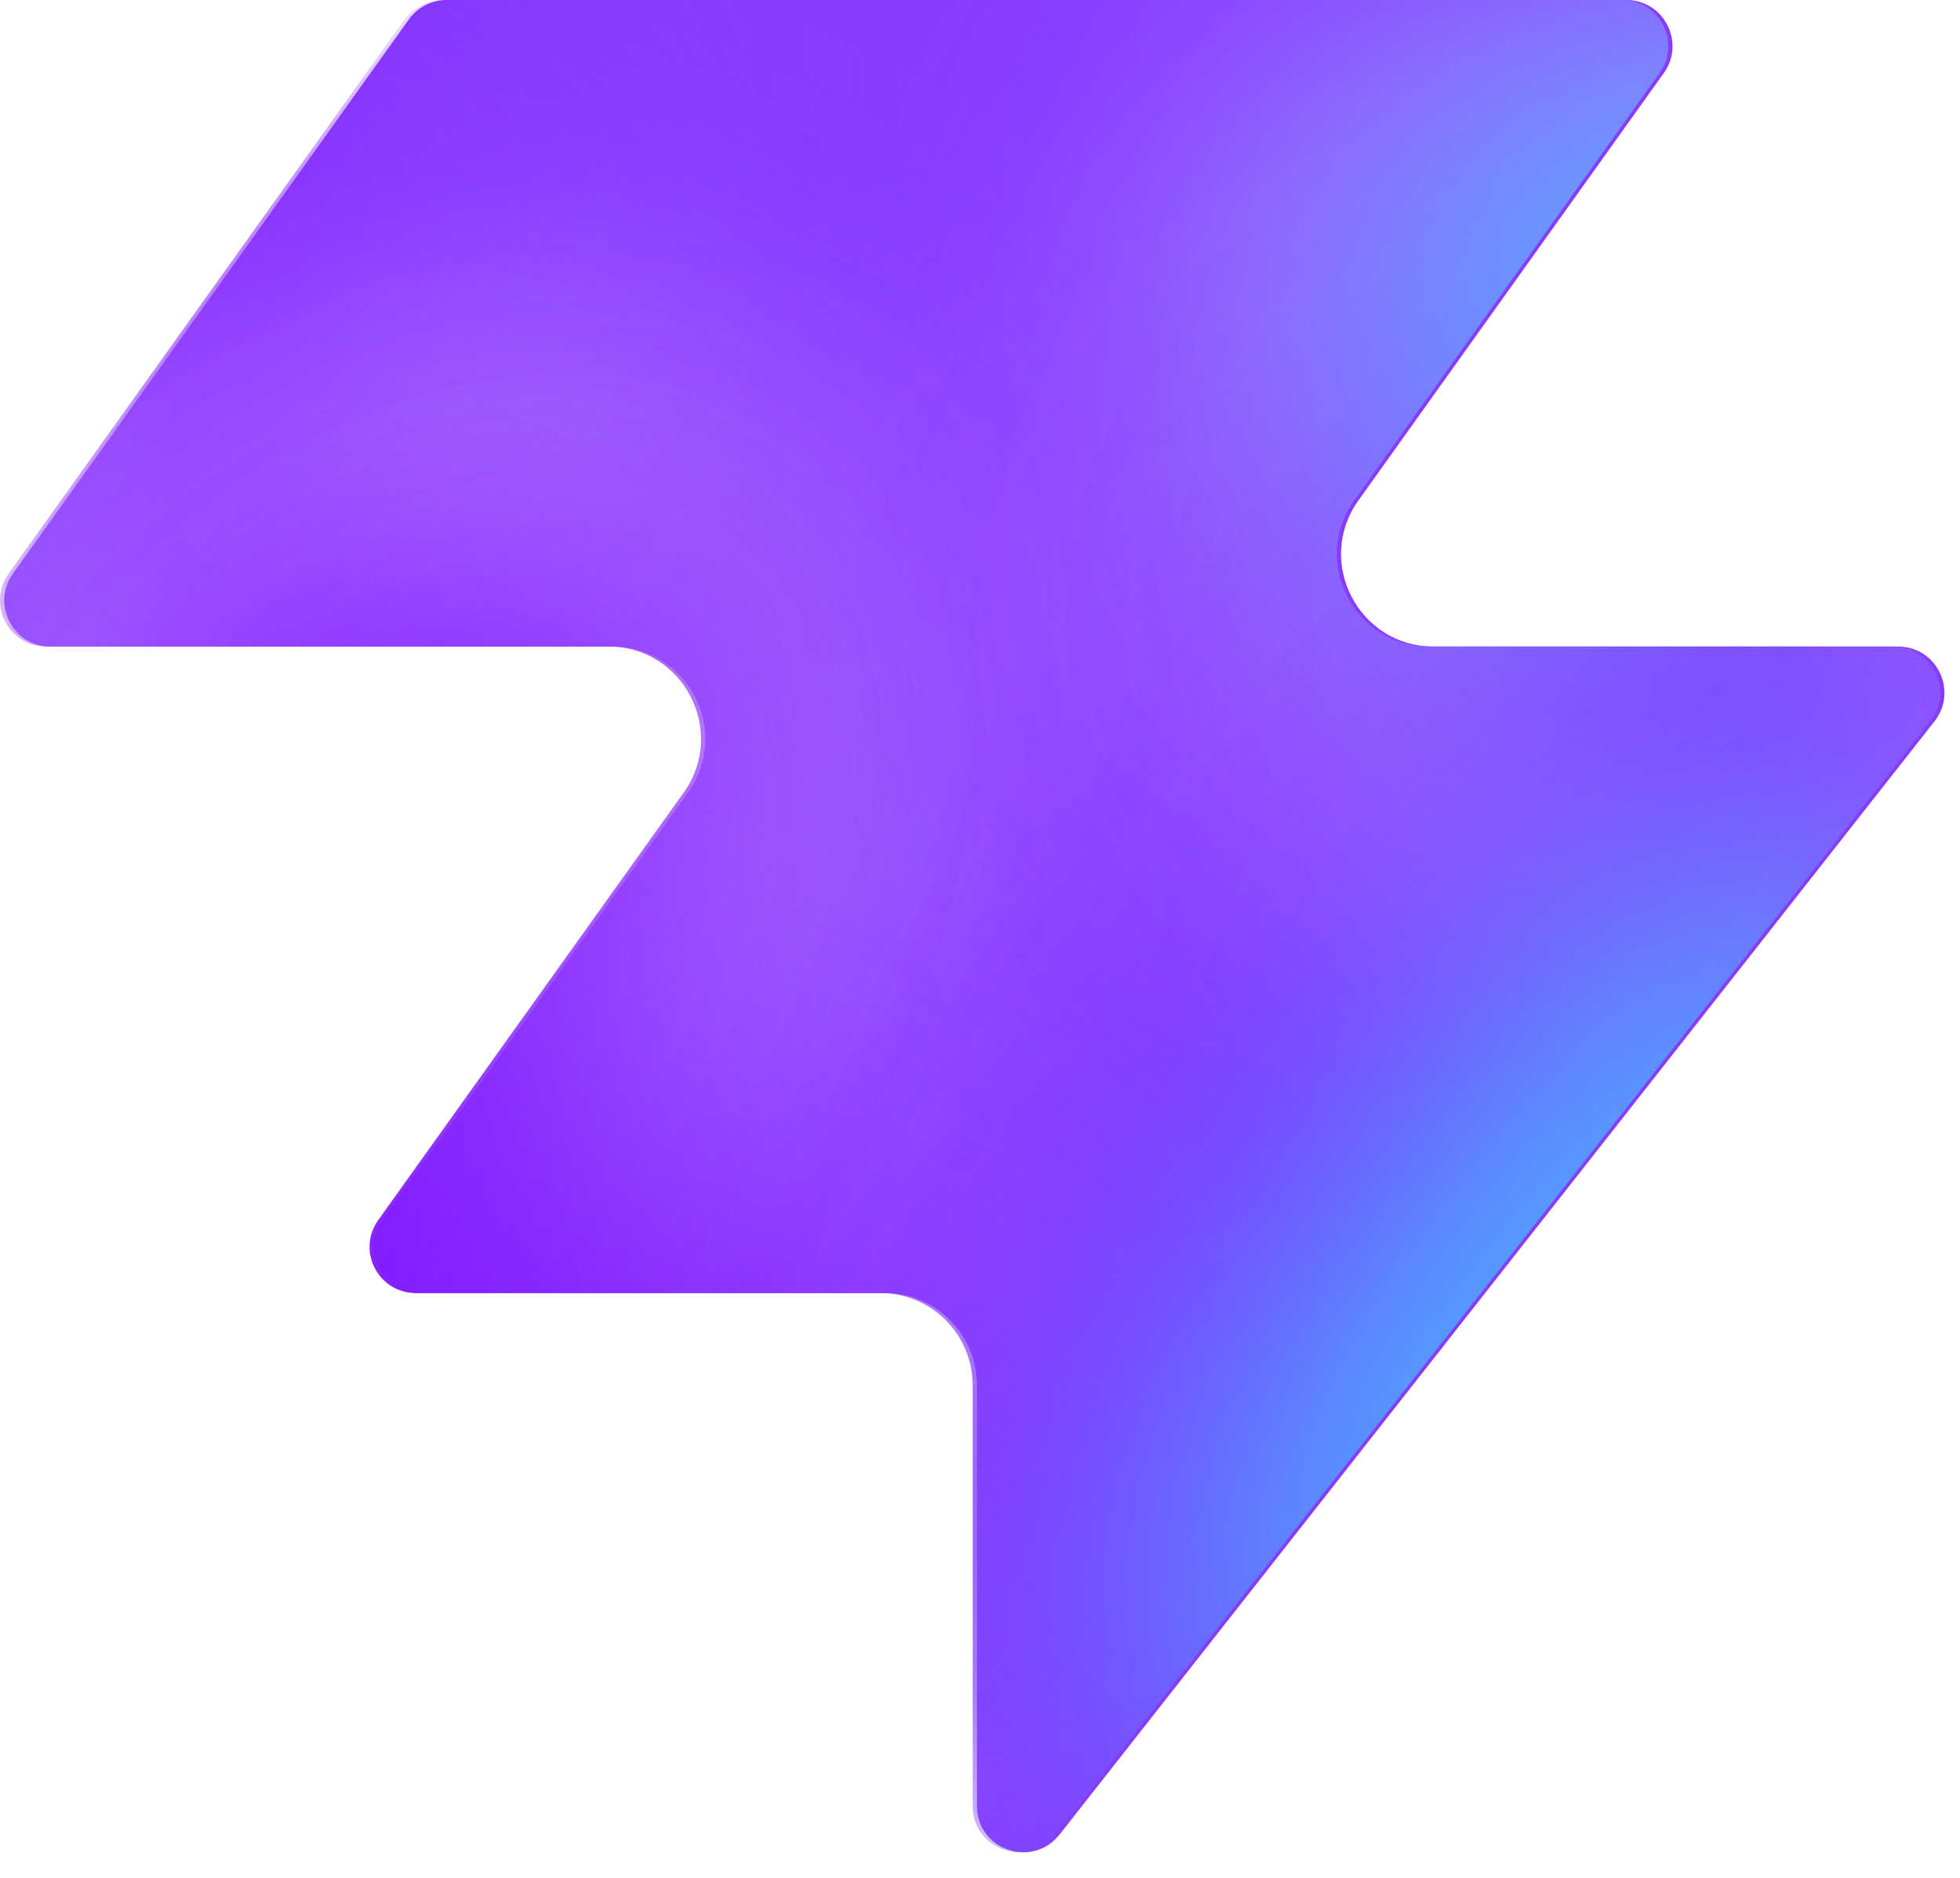
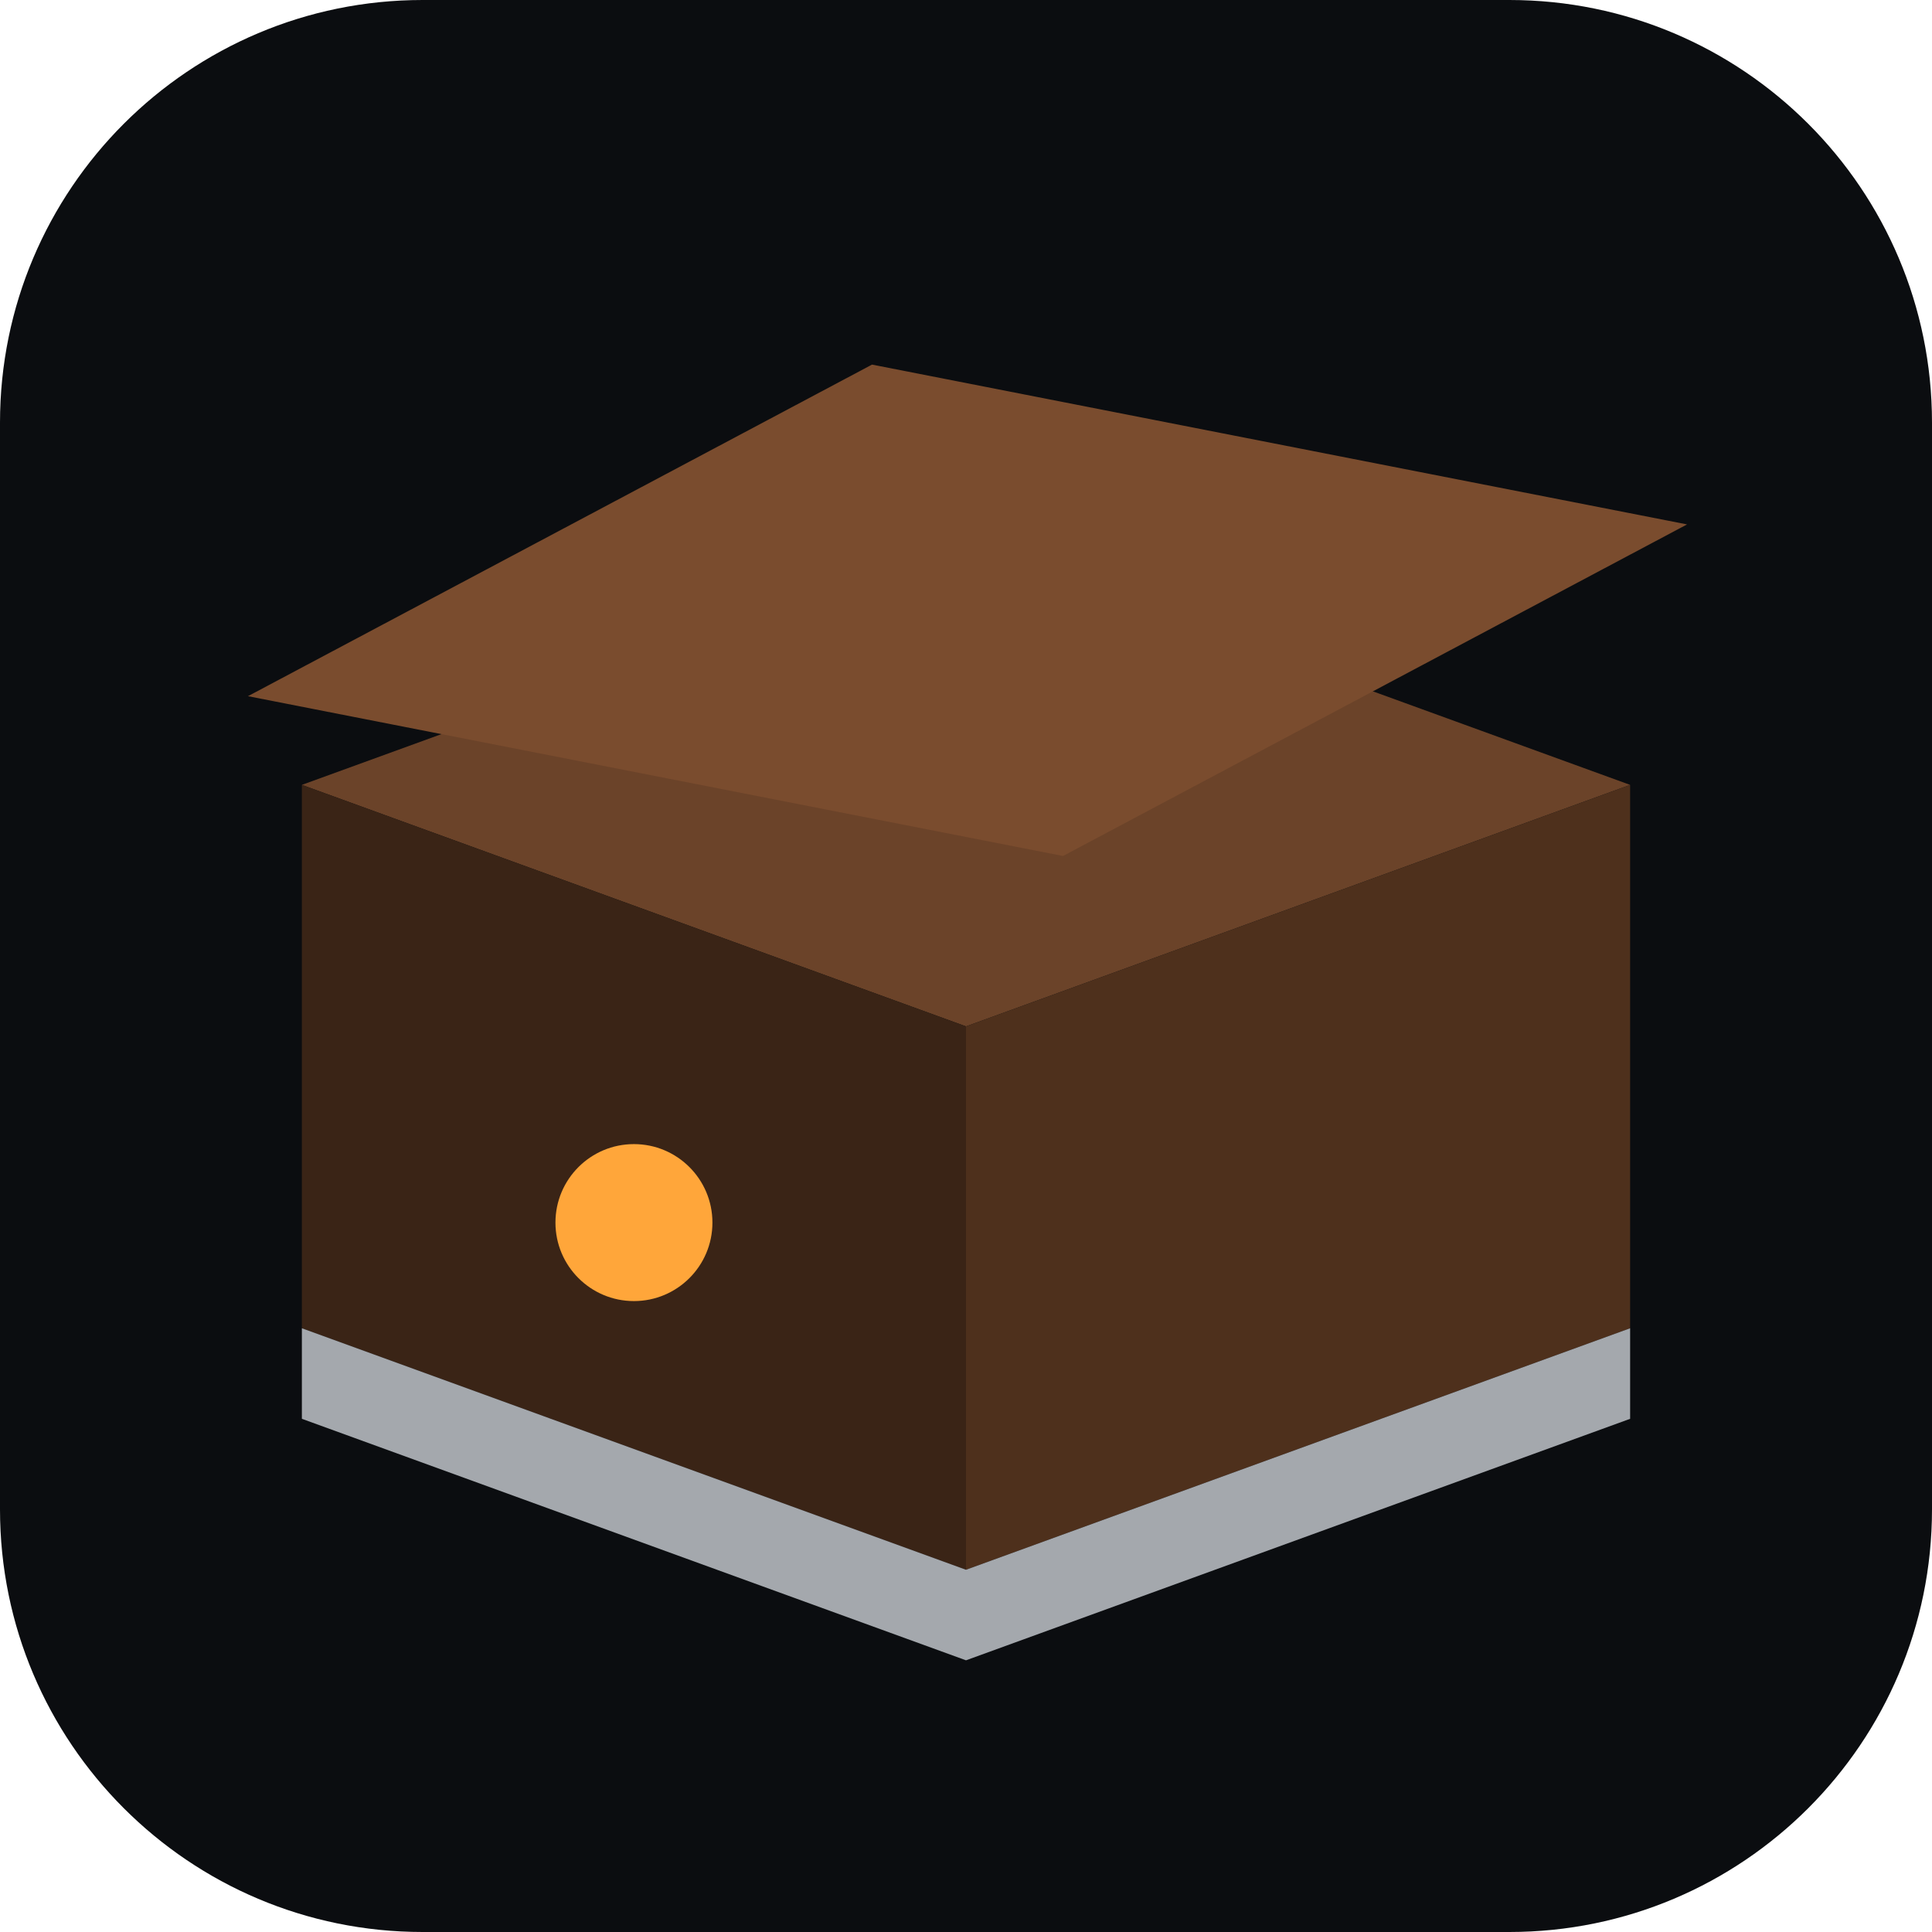
- <svg xmlns="http://www.w3.org/2000/svg" width="48" height="46" fill="none" viewBox="0 0 48 46">
-   <path fill="#863bff" d="M25.946 44.938c-.664.845-2.021.375-2.021-.698V33.937a2.26 2.26 0 0 0-2.262-2.262H10.287c-.92 0-1.456-1.04-.92-1.788l7.48-10.471c1.07-1.497 0-3.578-1.842-3.578H1.237c-.92 0-1.456-1.04-.92-1.788L10.013.474c.214-.297.556-.474.92-.474h28.894c.92 0 1.456 1.04.92 1.788l-7.48 10.471c-1.07 1.498 0 3.579 1.842 3.579h11.377c.943 0 1.473 1.088.89 1.83L25.947 44.94z" style="fill:#863bff;fill:color(display-p3 .525 .23 1);fill-opacity:1" />
-   <mask id="a" width="48" height="46" x="0" y="0" maskUnits="userSpaceOnUse" style="mask-type:alpha">
-     <path fill="#000" d="M25.842 44.938c-.664.844-2.021.375-2.021-.698V33.937a2.26 2.26 0 0 0-2.262-2.262H10.183c-.92 0-1.456-1.04-.92-1.788l7.48-10.471c1.07-1.498 0-3.579-1.842-3.579H1.133c-.92 0-1.456-1.04-.92-1.787L9.91.473c.214-.297.556-.474.92-.474h28.894c.92 0 1.456 1.04.92 1.788l-7.48 10.471c-1.07 1.498 0 3.578 1.842 3.578h11.377c.943 0 1.473 1.088.89 1.832L25.843 44.94z" style="fill:#000;fill-opacity:1" />
-   </mask>
-   <g mask="url(#a)">
-     <g filter="url(#b)">
-       <ellipse cx="5.508" cy="14.704" fill="#ede6ff" rx="5.508" ry="14.704" style="fill:#ede6ff;fill:color(display-p3 .927 .903 1);fill-opacity:1" transform="matrix(.00324 1 1 -.00324 -4.47 31.516)" />
-     </g>
-     <g filter="url(#c)">
-       <ellipse cx="10.399" cy="29.851" fill="#ede6ff" rx="10.399" ry="29.851" style="fill:#ede6ff;fill:color(display-p3 .927 .903 1);fill-opacity:1" transform="matrix(.00324 1 1 -.00324 -39.328 7.883)" />
-     </g>
-     <g filter="url(#d)">
-       <ellipse cx="5.508" cy="30.487" fill="#7e14ff" rx="5.508" ry="30.487" style="fill:#7e14ff;fill:color(display-p3 .492 .077 1);fill-opacity:1" transform="rotate(89.814 -25.913 -14.639)scale(1 -1)" />
-     </g>
-     <g filter="url(#e)">
-       <ellipse cx="5.508" cy="30.599" fill="#7e14ff" rx="5.508" ry="30.599" style="fill:#7e14ff;fill:color(display-p3 .492 .077 1);fill-opacity:1" transform="rotate(89.814 -32.644 -3.334)scale(1 -1)" />
-     </g>
-     <g filter="url(#f)">
-       <ellipse cx="5.508" cy="30.599" fill="#7e14ff" rx="5.508" ry="30.599" style="fill:#7e14ff;fill:color(display-p3 .492 .077 1);fill-opacity:1" transform="matrix(.00324 1 1 -.00324 -34.34 30.47)" />
-     </g>
-     <g filter="url(#g)">
-       <ellipse cx="14.072" cy="22.078" fill="#ede6ff" rx="14.072" ry="22.078" style="fill:#ede6ff;fill:color(display-p3 .927 .903 1);fill-opacity:1" transform="rotate(93.35 24.506 48.493)scale(-1 1)" />
-     </g>
-     <g filter="url(#h)">
-       <ellipse cx="3.47" cy="21.501" fill="#7e14ff" rx="3.47" ry="21.501" style="fill:#7e14ff;fill:color(display-p3 .492 .077 1);fill-opacity:1" transform="rotate(89.009 28.708 47.59)scale(-1 1)" />
-     </g>
-     <g filter="url(#i)">
-       <ellipse cx="3.47" cy="21.501" fill="#7e14ff" rx="3.47" ry="21.501" style="fill:#7e14ff;fill:color(display-p3 .492 .077 1);fill-opacity:1" transform="rotate(89.009 28.708 47.59)scale(-1 1)" />
-     </g>
-     <g filter="url(#j)">
-       <ellipse cx=".387" cy="8.972" fill="#7e14ff" rx="4.407" ry="29.108" style="fill:#7e14ff;fill:color(display-p3 .492 .077 1);fill-opacity:1" transform="rotate(39.51 .387 8.972)" />
-     </g>
-     <g filter="url(#k)">
-       <ellipse cx="47.523" cy="-6.092" fill="#7e14ff" rx="4.407" ry="29.108" style="fill:#7e14ff;fill:color(display-p3 .492 .077 1);fill-opacity:1" transform="rotate(37.892 47.523 -6.092)" />
-     </g>
-     <g filter="url(#l)">
-       <ellipse cx="41.412" cy="6.333" fill="#47bfff" rx="5.971" ry="9.665" style="fill:#47bfff;fill:color(display-p3 .28 .748 1);fill-opacity:1" transform="rotate(37.892 41.412 6.333)" />
-     </g>
-     <g filter="url(#m)">
-       <ellipse cx="-1.879" cy="38.332" fill="#7e14ff" rx="4.407" ry="29.108" style="fill:#7e14ff;fill:color(display-p3 .492 .077 1);fill-opacity:1" transform="rotate(37.892 -1.88 38.332)" />
-     </g>
-     <g filter="url(#n)">
-       <ellipse cx="-1.879" cy="38.332" fill="#7e14ff" rx="4.407" ry="29.108" style="fill:#7e14ff;fill:color(display-p3 .492 .077 1);fill-opacity:1" transform="rotate(37.892 -1.88 38.332)" />
-     </g>
-     <g filter="url(#o)">
-       <ellipse cx="35.651" cy="29.907" fill="#7e14ff" rx="4.407" ry="29.108" style="fill:#7e14ff;fill:color(display-p3 .492 .077 1);fill-opacity:1" transform="rotate(37.892 35.651 29.907)" />
-     </g>
-     <g filter="url(#p)">
-       <ellipse cx="38.418" cy="32.4" fill="#47bfff" rx="5.971" ry="15.297" style="fill:#47bfff;fill:color(display-p3 .28 .748 1);fill-opacity:1" transform="rotate(37.892 38.418 32.4)" />
-     </g>
-   </g>
-   <defs>
-     <filter id="b" width="60.045" height="41.654" x="-19.77" y="16.149" color-interpolation-filters="sRGB" filterUnits="userSpaceOnUse">
-       <feFlood flood-opacity="0" result="BackgroundImageFix" />
-       <feBlend in="SourceGraphic" in2="BackgroundImageFix" result="shape" />
-       <feGaussianBlur result="effect1_foregroundBlur_2002_17158" stdDeviation="7.659" />
-     </filter>
-     <filter id="c" width="90.34" height="51.437" x="-54.613" y="-7.533" color-interpolation-filters="sRGB" filterUnits="userSpaceOnUse">
-       <feFlood flood-opacity="0" result="BackgroundImageFix" />
-       <feBlend in="SourceGraphic" in2="BackgroundImageFix" result="shape" />
-       <feGaussianBlur result="effect1_foregroundBlur_2002_17158" stdDeviation="7.659" />
-     </filter>
-     <filter id="d" width="79.355" height="29.4" x="-49.64" y="2.03" color-interpolation-filters="sRGB" filterUnits="userSpaceOnUse">
-       <feFlood flood-opacity="0" result="BackgroundImageFix" />
-       <feBlend in="SourceGraphic" in2="BackgroundImageFix" result="shape" />
-       <feGaussianBlur result="effect1_foregroundBlur_2002_17158" stdDeviation="4.596" />
-     </filter>
-     <filter id="e" width="79.579" height="29.4" x="-45.045" y="20.029" color-interpolation-filters="sRGB" filterUnits="userSpaceOnUse">
-       <feFlood flood-opacity="0" result="BackgroundImageFix" />
-       <feBlend in="SourceGraphic" in2="BackgroundImageFix" result="shape" />
-       <feGaussianBlur result="effect1_foregroundBlur_2002_17158" stdDeviation="4.596" />
-     </filter>
-     <filter id="f" width="79.579" height="29.4" x="-43.513" y="21.178" color-interpolation-filters="sRGB" filterUnits="userSpaceOnUse">
-       <feFlood flood-opacity="0" result="BackgroundImageFix" />
-       <feBlend in="SourceGraphic" in2="BackgroundImageFix" result="shape" />
-       <feGaussianBlur result="effect1_foregroundBlur_2002_17158" stdDeviation="4.596" />
-     </filter>
-     <filter id="g" width="74.749" height="58.852" x="15.756" y="-17.901" color-interpolation-filters="sRGB" filterUnits="userSpaceOnUse">
-       <feFlood flood-opacity="0" result="BackgroundImageFix" />
-       <feBlend in="SourceGraphic" in2="BackgroundImageFix" result="shape" />
-       <feGaussianBlur result="effect1_foregroundBlur_2002_17158" stdDeviation="7.659" />
-     </filter>
-     <filter id="h" width="61.377" height="25.362" x="23.548" y="2.284" color-interpolation-filters="sRGB" filterUnits="userSpaceOnUse">
-       <feFlood flood-opacity="0" result="BackgroundImageFix" />
-       <feBlend in="SourceGraphic" in2="BackgroundImageFix" result="shape" />
-       <feGaussianBlur result="effect1_foregroundBlur_2002_17158" stdDeviation="4.596" />
-     </filter>
-     <filter id="i" width="61.377" height="25.362" x="23.548" y="2.284" color-interpolation-filters="sRGB" filterUnits="userSpaceOnUse">
-       <feFlood flood-opacity="0" result="BackgroundImageFix" />
-       <feBlend in="SourceGraphic" in2="BackgroundImageFix" result="shape" />
-       <feGaussianBlur result="effect1_foregroundBlur_2002_17158" stdDeviation="4.596" />
-     </filter>
-     <filter id="j" width="56.045" height="63.649" x="-27.636" y="-22.853" color-interpolation-filters="sRGB" filterUnits="userSpaceOnUse">
-       <feFlood flood-opacity="0" result="BackgroundImageFix" />
-       <feBlend in="SourceGraphic" in2="BackgroundImageFix" result="shape" />
-       <feGaussianBlur result="effect1_foregroundBlur_2002_17158" stdDeviation="4.596" />
-     </filter>
-     <filter id="k" width="54.814" height="64.646" x="20.116" y="-38.415" color-interpolation-filters="sRGB" filterUnits="userSpaceOnUse">
-       <feFlood flood-opacity="0" result="BackgroundImageFix" />
-       <feBlend in="SourceGraphic" in2="BackgroundImageFix" result="shape" />
-       <feGaussianBlur result="effect1_foregroundBlur_2002_17158" stdDeviation="4.596" />
-     </filter>
-     <filter id="l" width="33.541" height="35.313" x="24.641" y="-11.323" color-interpolation-filters="sRGB" filterUnits="userSpaceOnUse">
-       <feFlood flood-opacity="0" result="BackgroundImageFix" />
-       <feBlend in="SourceGraphic" in2="BackgroundImageFix" result="shape" />
-       <feGaussianBlur result="effect1_foregroundBlur_2002_17158" stdDeviation="4.596" />
-     </filter>
-     <filter id="m" width="54.814" height="64.646" x="-29.286" y="6.009" color-interpolation-filters="sRGB" filterUnits="userSpaceOnUse">
-       <feFlood flood-opacity="0" result="BackgroundImageFix" />
-       <feBlend in="SourceGraphic" in2="BackgroundImageFix" result="shape" />
-       <feGaussianBlur result="effect1_foregroundBlur_2002_17158" stdDeviation="4.596" />
-     </filter>
-     <filter id="n" width="54.814" height="64.646" x="-29.286" y="6.009" color-interpolation-filters="sRGB" filterUnits="userSpaceOnUse">
-       <feFlood flood-opacity="0" result="BackgroundImageFix" />
-       <feBlend in="SourceGraphic" in2="BackgroundImageFix" result="shape" />
-       <feGaussianBlur result="effect1_foregroundBlur_2002_17158" stdDeviation="4.596" />
-     </filter>
-     <filter id="o" width="54.814" height="64.646" x="8.244" y="-2.416" color-interpolation-filters="sRGB" filterUnits="userSpaceOnUse">
-       <feFlood flood-opacity="0" result="BackgroundImageFix" />
-       <feBlend in="SourceGraphic" in2="BackgroundImageFix" result="shape" />
-       <feGaussianBlur result="effect1_foregroundBlur_2002_17158" stdDeviation="4.596" />
-     </filter>
-     <filter id="p" width="39.409" height="43.623" x="18.713" y="10.588" color-interpolation-filters="sRGB" filterUnits="userSpaceOnUse">
-       <feFlood flood-opacity="0" result="BackgroundImageFix" />
-       <feBlend in="SourceGraphic" in2="BackgroundImageFix" result="shape" />
-       <feGaussianBlur result="effect1_foregroundBlur_2002_17158" stdDeviation="4.596" />
-     </filter>
-   </defs>
+ <svg xmlns="http://www.w3.org/2000/svg" viewBox="0 0 64 64">
+   <rect width="64" height="64" rx="14" fill="#0b0d10" />
+   <path d="M10 26 L32 18 L54 26 L32 34 Z" fill="#6b4329" />
+   <path d="M10 26 L32 34 L32 52 L10 44 Z" fill="#3a2416" />
+   <path d="M54 26 L32 34 L32 52 L54 44 Z" fill="#4e301c" />
+   <path d="M8 20 L30 12 L56 21 L34 29 Z" fill="#7a4c2e" transform="rotate(-8 30 20)" />
+   <path d="M10 44 L32 52 L54 44 L54 47 L32 55 L10 47 Z" fill="#a4a8ad" />
+   <circle cx="21" cy="40.5" r="2.6" fill="#ffa63a" />
</svg>
